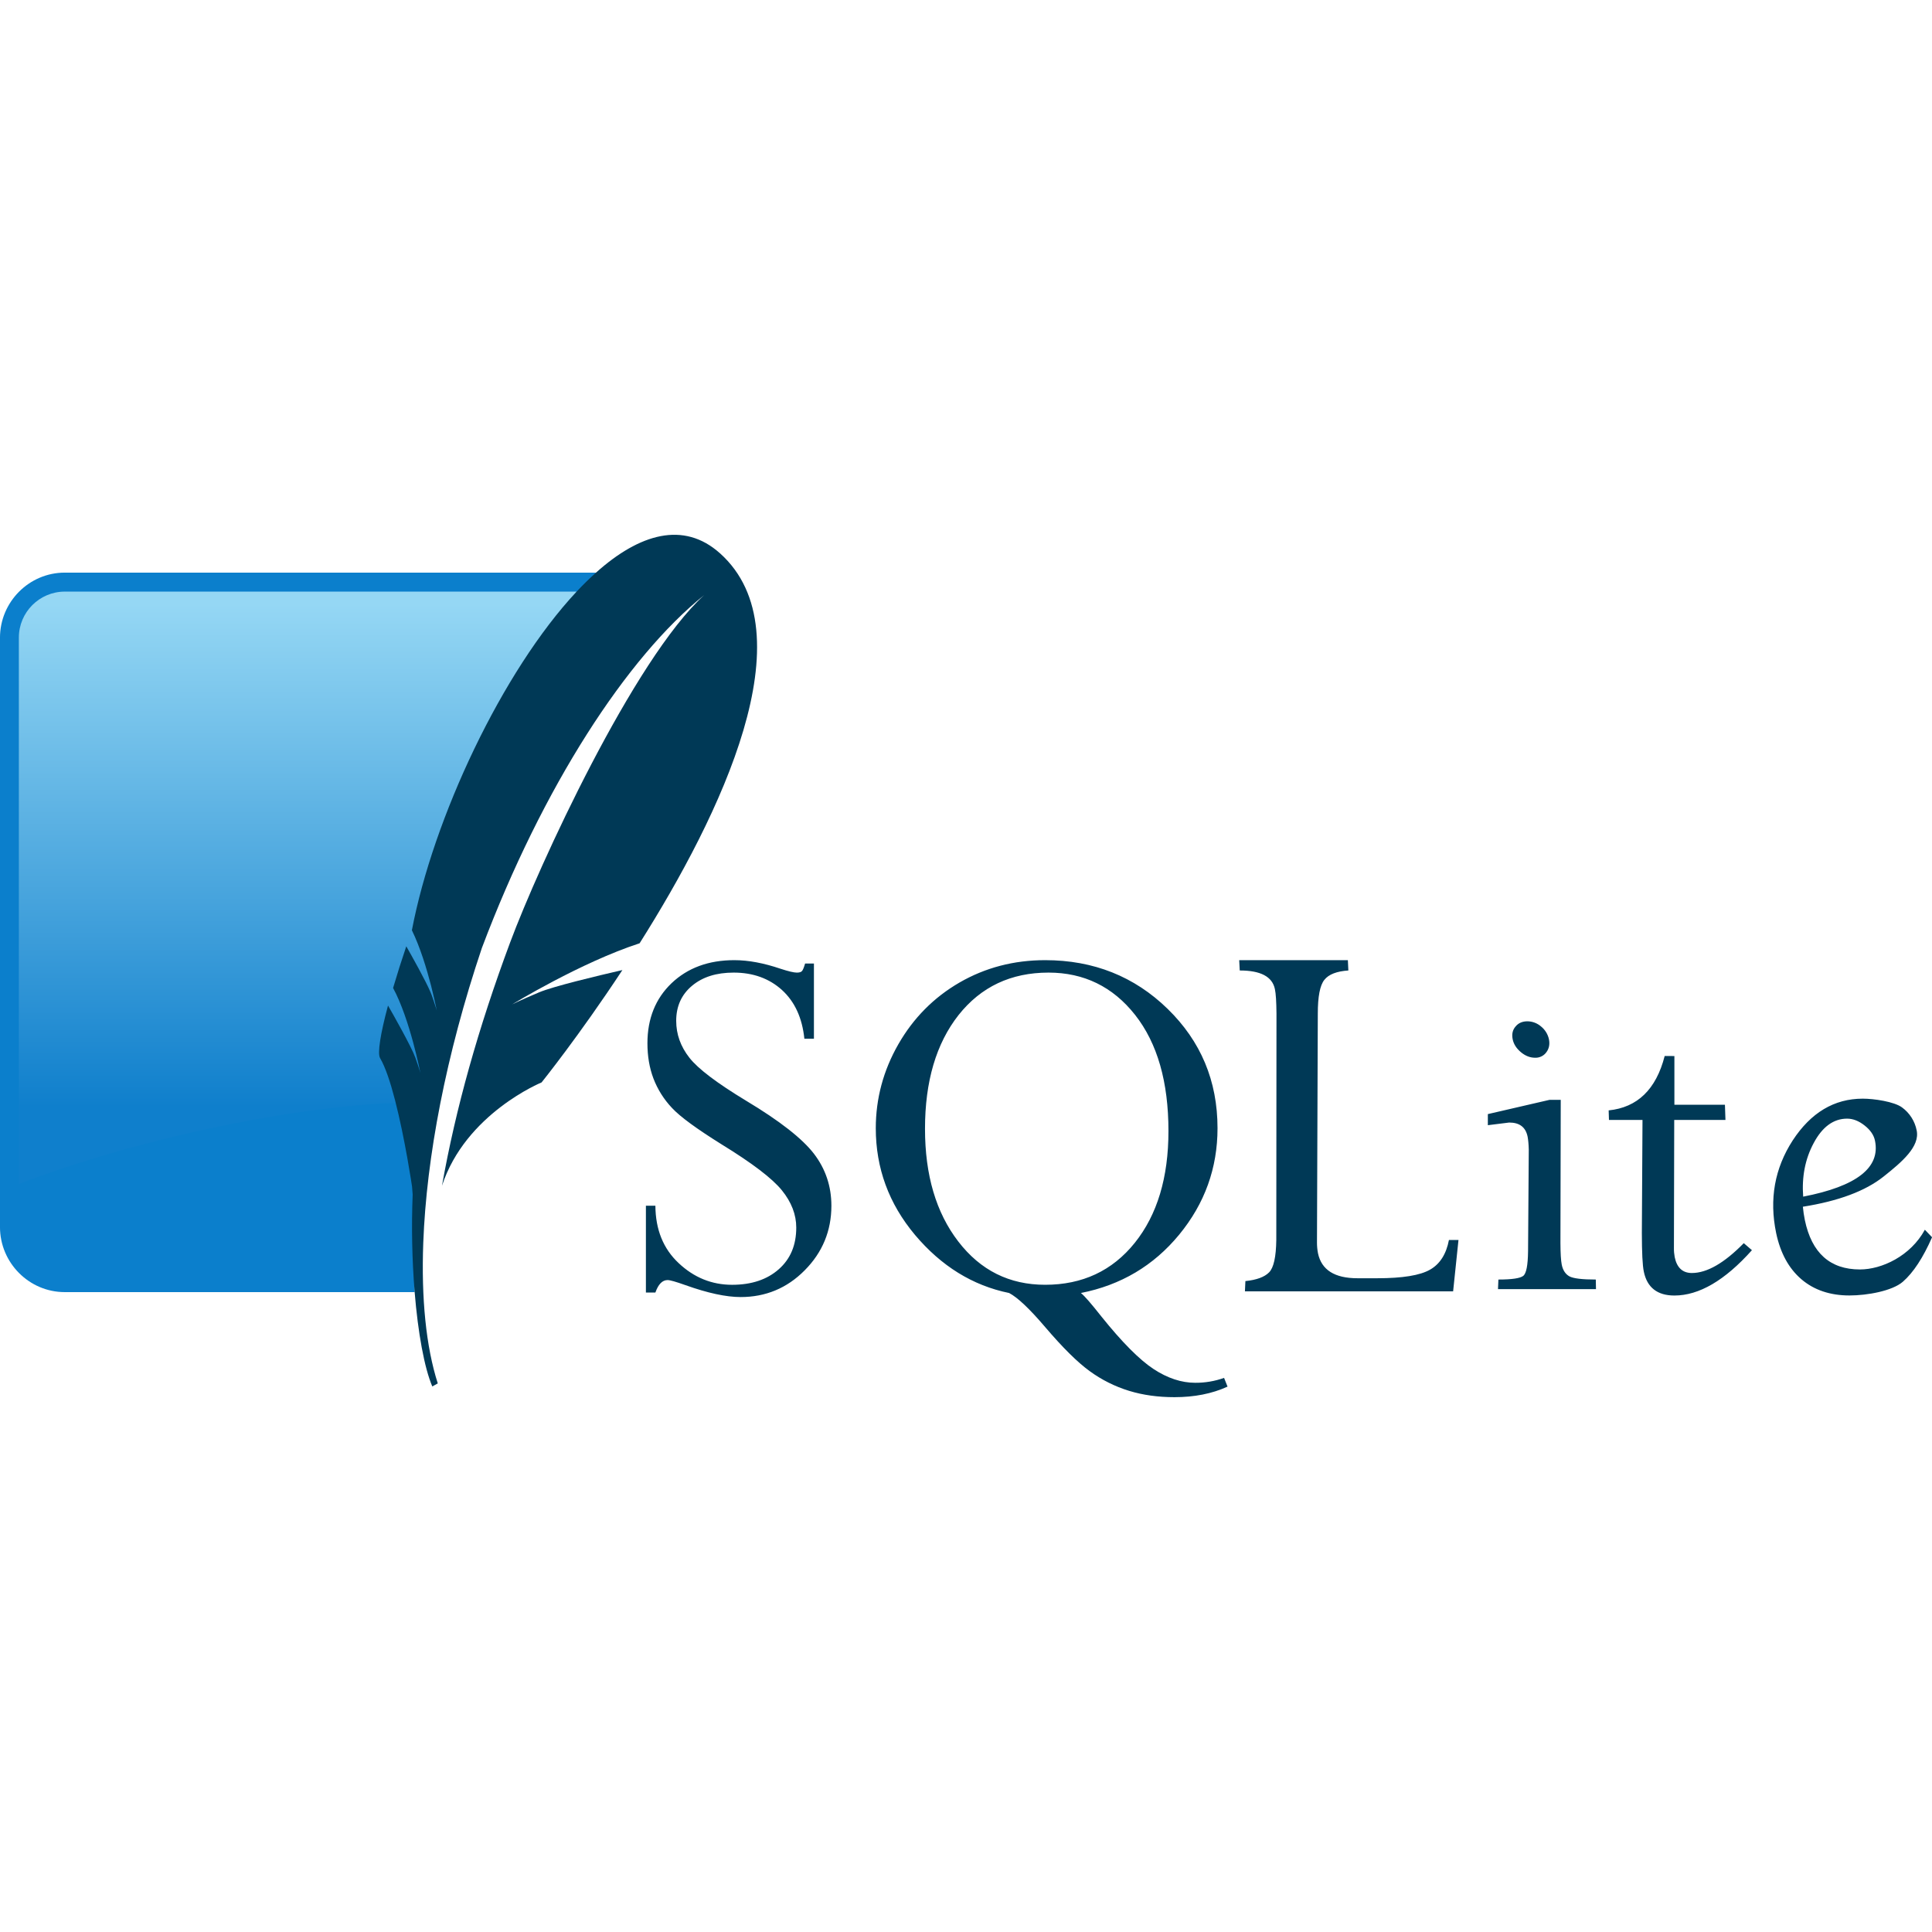
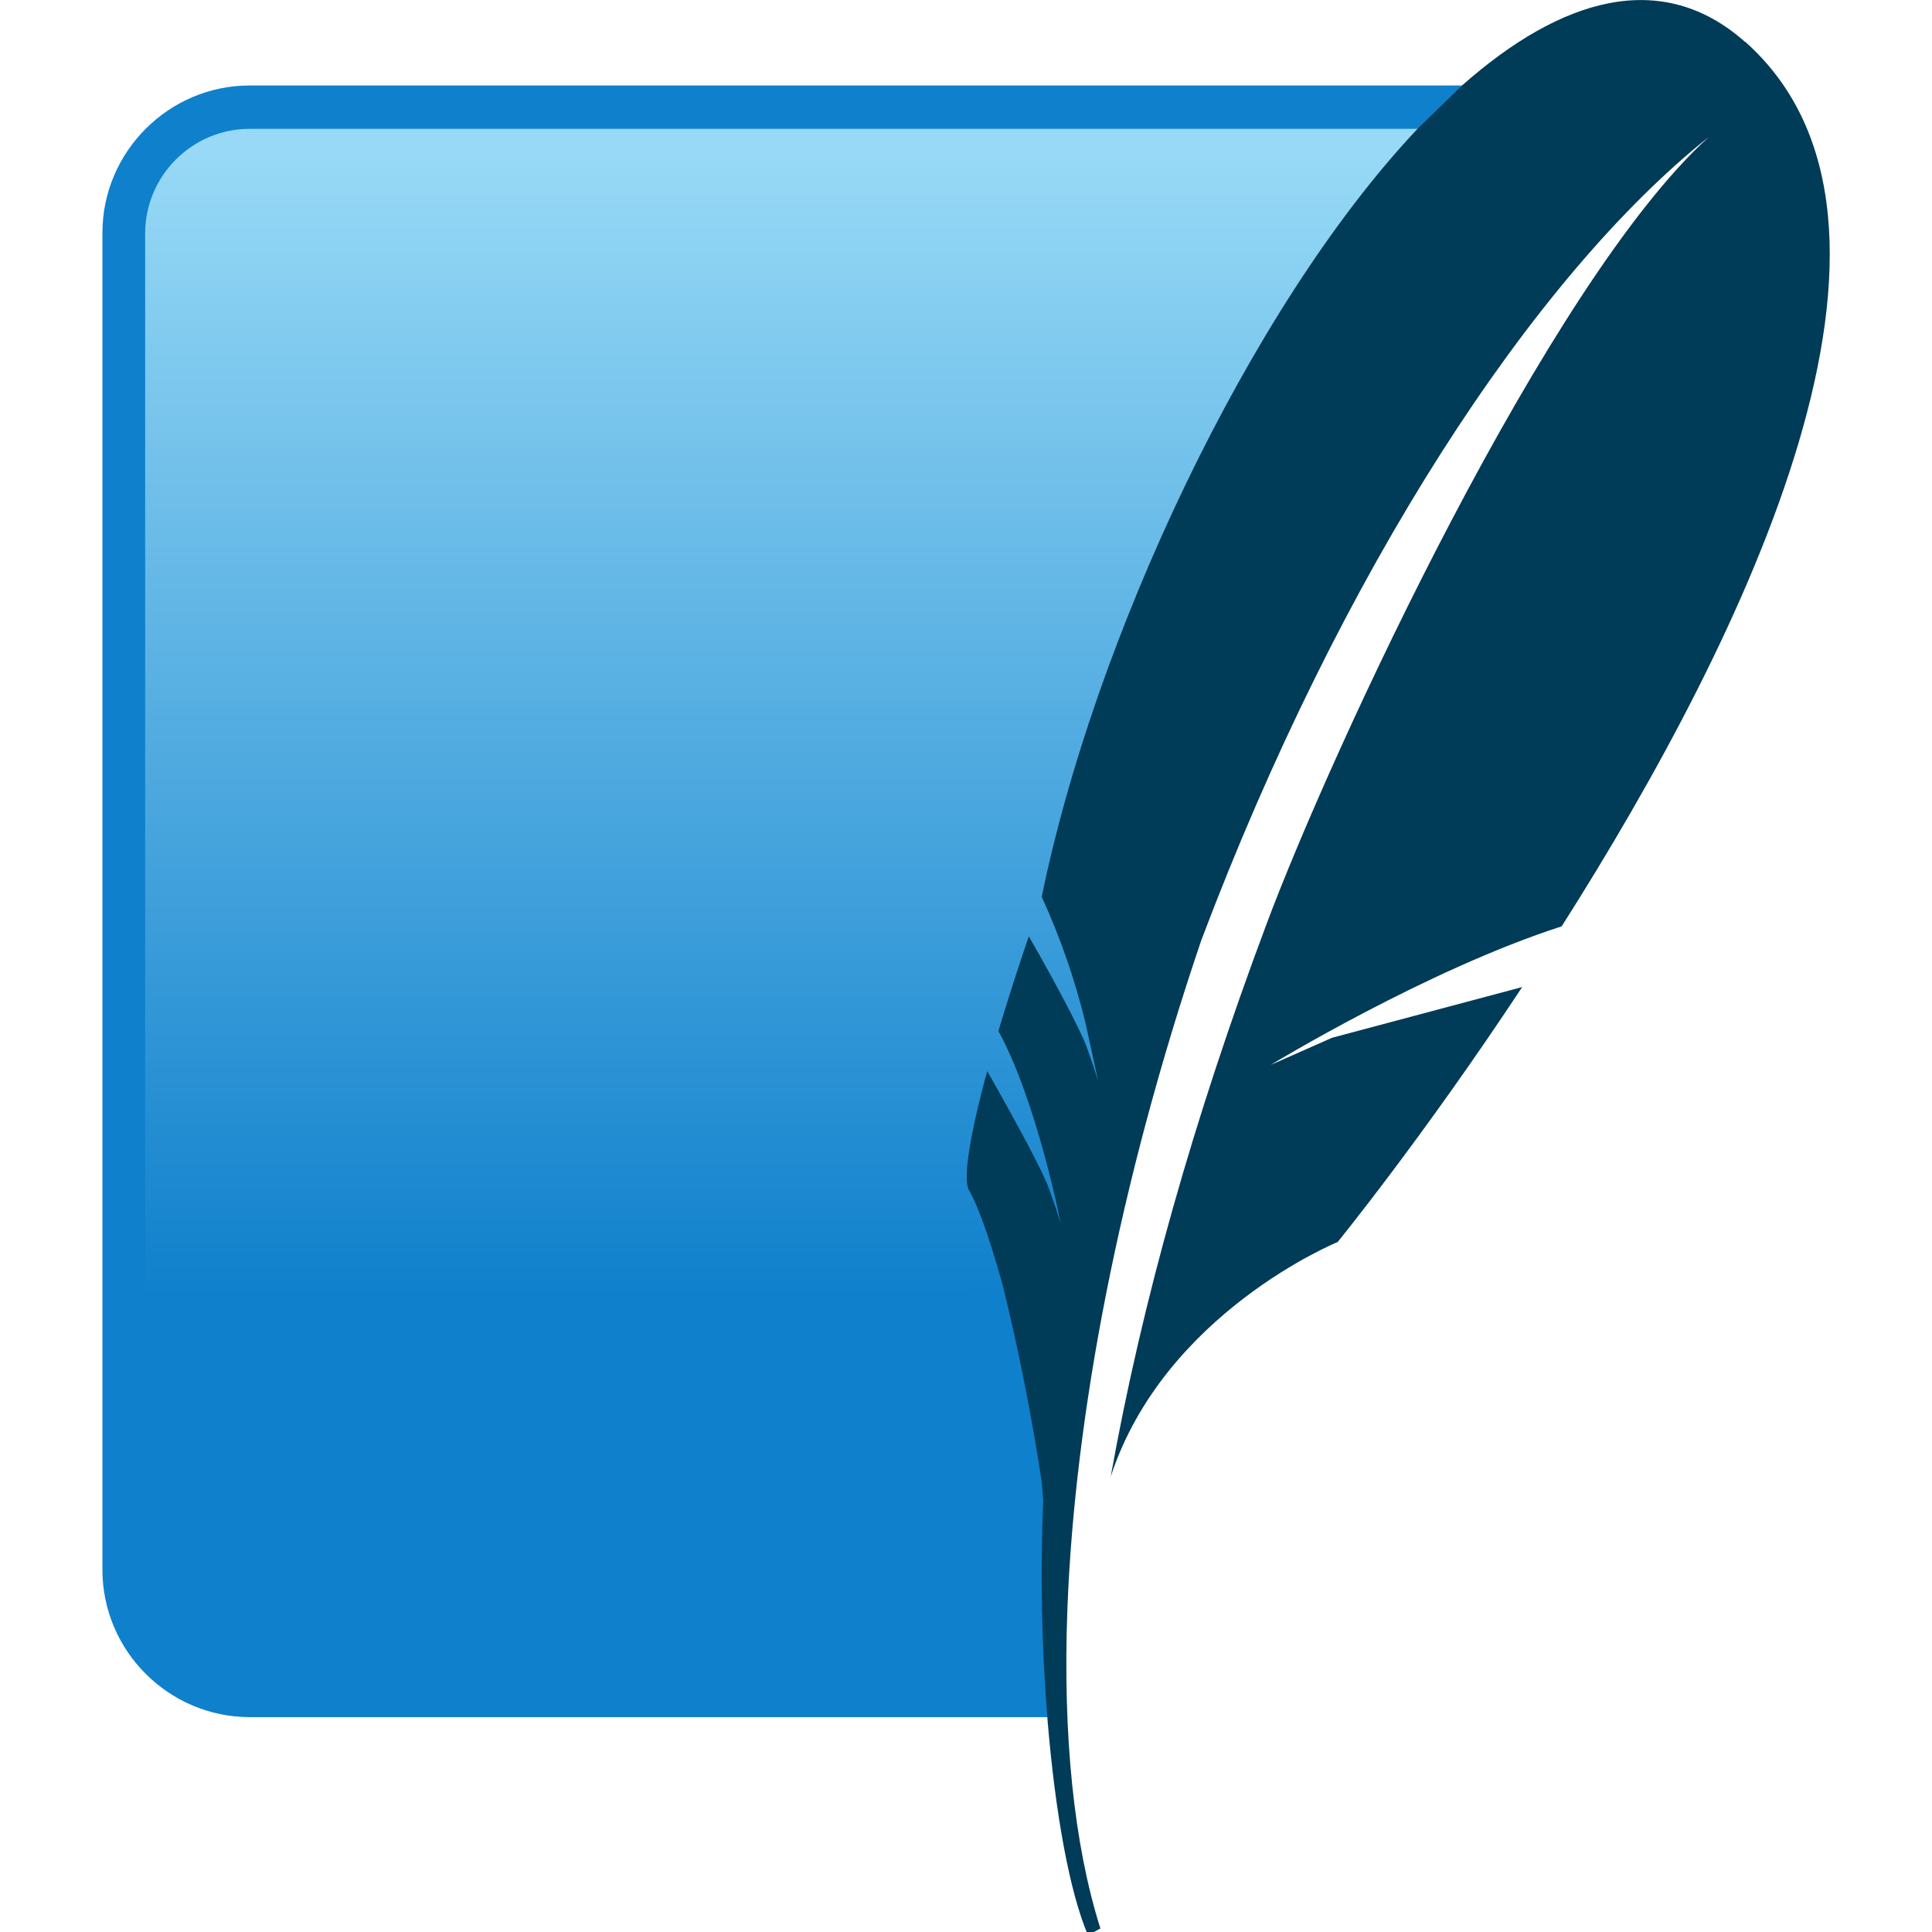
- <svg xmlns="http://www.w3.org/2000/svg" width="32" height="32" viewBox="0 0 128 128">
+ <svg xmlns="http://www.w3.org/2000/svg" width="64" height="64" viewBox="0 0 6.554 6.555" preserveAspectRatio="xMidYMid">
  <defs>
-     <linearGradient id="deviconSqliteWordmark0" x1="-15.615" x2="-6.741" y1="-9.108" y2="-9.108" gradientTransform="matrix(0 4.0868 -4.0632 0 -14.448 103.81)" gradientUnits="userSpaceOnUse">
-       <stop offset="0" stop-color="#95d7f4" />
-       <stop offset=".92" stop-color="#0f7fcc" />
-       <stop offset="1" stop-color="#0f7fcc" />
+     <linearGradient x1="2.983" y1=".53" x2="2.983" y2="4.744" id="A" gradientUnits="userSpaceOnUse">
+       <stop stop-color="#97d9f6" offset="0%" />
+       <stop stop-color="#0f80cc" offset="92.024%" />
+       <stop stop-color="#0f80cc" offset="100%" />
    </linearGradient>
  </defs>
-   <path fill="#003956" d="M48.648 63.613c-1.703 0-3.09.512-4.156 1.527c-1.063 1.016-1.598 2.348-1.598 3.98c0 .845.129 1.618.395 2.325a5.9 5.9 0 0 0 1.23 1.957c.55.594 1.656 1.395 3.3 2.422c2.024 1.242 3.345 2.25 3.981 3.035s.954 1.61.954 2.469c0 1.148-.375 2.07-1.153 2.758c-.773.687-1.808 1.035-3.097 1.035c-1.352 0-2.532-.484-3.543-1.438c-1.016-.953-1.528-2.214-1.54-3.8h-.628v5.75h.628c.192-.547.461-.825.809-.825c.168 0 .559.114 1.172.332c1.488.532 2.707.793 3.668.793c1.652 0 3.07-.586 4.242-1.77c1.176-1.183 1.77-2.612 1.77-4.28c0-1.293-.391-2.446-1.157-3.446c-.773-1.004-2.265-2.175-4.5-3.515c-1.921-1.164-3.171-2.106-3.75-2.844s-.875-1.55-.875-2.445c0-.973.356-1.746 1.055-2.328c.695-.579 1.606-.868 2.754-.868c1.281 0 2.356.387 3.203 1.157c.848.777 1.336 1.847 1.48 3.226h.633v-4.984h-.585c-.075.258-.141.418-.2.492c-.062.074-.172.11-.347.11c-.2 0-.563-.087-1.078-.255c-1.106-.375-2.125-.57-3.067-.57m20.598 0c-2.078 0-3.965.496-5.672 1.48q-2.56 1.482-4.058 4.094q-1.491 2.607-1.493 5.559c0 2.644.864 5.004 2.598 7.07c1.742 2.067 3.82 3.356 6.234 3.848c.555.289 1.348 1.035 2.383 2.25c1.16 1.36 2.149 2.344 2.961 2.93a8.8 8.8 0 0 0 2.61 1.304c.921.282 1.921.418 3.003.418c1.309 0 2.485-.226 3.516-.699l-.23-.578a5.6 5.6 0 0 1-1.915.324c-.91 0-1.835-.305-2.761-.914s-2.086-1.773-3.461-3.488c-.649-.824-1.098-1.344-1.348-1.547c2.64-.52 4.817-1.805 6.512-3.867s2.539-4.414 2.539-7.051c0-3.133-1.106-5.762-3.305-7.906s-4.906-3.227-8.113-3.227m12.855 0l.035.684c1.383 0 2.156.406 2.328 1.23c.067.297.098.844.106 1.625l-.012 15c-.016 1.121-.172 1.836-.477 2.145c-.304.308-.824.503-1.57.578l-.031.68h13.793l.355-3.403h-.632c-.176.926-.59 1.59-1.25 1.965c-.657.379-1.82.57-3.5.57h-1.309q-2.27.001-2.617-1.656a3.7 3.7 0 0 1-.067-.715l.055-15.164c0-1.117.14-1.867.434-2.234c.289-.367.824-.57 1.59-.621l-.032-.684zm-12.633.824c2.34 0 4.258.93 5.734 2.801c1.48 1.879 2.211 4.445 2.211 7.695q.001 4.623-2.23 7.407c-1.489 1.855-3.473 2.78-5.938 2.78c-2.367 0-4.285-.952-5.758-2.87c-1.472-1.914-2.203-4.399-2.203-7.461q-.002-4.712 2.223-7.54q2.228-2.811 5.961-2.812m31.723 3.227q-.5.002-.781.344c-.2.23-.258.507-.192.843c.067.332.254.614.547.86c.285.238.602.367.938.367a.88.88 0 0 0 .75-.367c.18-.246.234-.528.168-.86a1.5 1.5 0 0 0-.52-.843a1.4 1.4 0 0 0-.91-.344m9.098 2.3c-.567 2.212-1.809 3.41-3.711 3.602l.02.633h2.222l-.043 7.496c.004 1.281.04 2.133.133 2.567c.219 1.039.894 1.57 2.023 1.57q2.451.001 5.137-3.004l-.54-.465q-1.937 1.976-3.437 1.977q-.925 0-1.14-1.055a3 3 0 0 1-.051-.602l.02-8.484h3.394l-.035-1.008h-3.348v-3.226zm13.125 2.825c-1.899 0-3.442.93-4.645 2.77c-1.191 1.843-1.562 3.886-1.094 6.136c.278 1.316.829 2.336 1.672 3.059c.84.718 1.91 1.074 3.184 1.074c1.187 0 2.84-.301 3.539-.91c.695-.606 1.34-1.594 1.934-2.946l-.477-.5c-.95 1.75-2.86 2.633-4.3 2.633c-1.985 0-3.196-1.094-3.65-3.265a8 8 0 0 1-.132-.891q3.542-.561 5.348-2c1.21-.961 2.418-1.984 2.191-3.059a2.47 2.47 0 0 0-.973-1.523c-.515-.379-1.851-.578-2.597-.578m-20.75.078l-4.09.945v.735l1.414-.176c.688 0 1.09.308 1.219.93c.039.21.07.5.078.867l-.047 6.73c-.012.926-.113 1.469-.32 1.633q-.31.241-1.645.242l-.027.637h6.492l-.012-.637c-.898 0-1.484-.07-1.746-.21c-.254-.141-.433-.391-.511-.778c-.055-.277-.082-.758-.086-1.422l.02-9.496zm19.71 1.246c.395 0 .778.152 1.16.453c.384.3.614.64.688 1.004c.371 1.785-1.207 3.023-4.757 3.711c-.098-1.305.125-2.488.699-3.555c.57-1.07 1.312-1.613 2.21-1.613" />
-   <path fill="#0b7fcc" d="M39.492 37.938H4.289c-2.36 0-4.29 1.941-4.29 4.313v39.043c0 2.37 1.93 4.312 4.29 4.312h23.184c-.262-11.602 3.676-34.117 12.02-47.672z" />
-   <path fill="url(#deviconSqliteWordmark0)" d="M38.207 39.195H4.289a3.05 3.05 0 0 0-3.04 3.055v36.195c7.685-2.965 19.212-5.528 27.185-5.406c1.605-8.43 6.312-24.942 9.773-33.849z" />
-   <path fill="#003956" d="M47.699 36.656c-2.41-2.16-5.332-1.293-8.207 1.277q-.646.577-1.285 1.258c-4.926 5.262-9.5 15-10.918 22.441c.55 1.125.984 2.566 1.27 3.668a41 41 0 0 1 .382 1.656s-.047-.172-.226-.699l-.122-.348a2 2 0 0 0-.074-.183c-.32-.754-1.21-2.34-1.601-3.031a71 71 0 0 0-.875 2.761c1.125 2.078 1.812 5.645 1.812 5.645s-.055-.234-.34-1.035c-.254-.715-1.507-2.926-1.808-3.446c-.508 1.891-.707 3.164-.528 3.477c.356.602.696 1.637.993 2.79c.668 2.585 1.128 5.73 1.128 5.73l.04.53a54 54 0 0 0 .132 6.462c.22 2.691.64 5.004 1.168 6.246l.364-.2c-.782-2.44-1.098-5.64-.961-9.327c.21-5.637 1.5-12.438 3.882-19.52c4.032-10.7 9.614-19.281 14.727-23.38c-4.66 4.235-10.965 17.935-12.855 23.013c-2.113 5.675-3.609 11.008-4.515 16.12c1.562-4.789 6.598-6.847 6.598-6.847s2.468-3.063 5.355-7.445c-1.727.398-4.57 1.078-5.52 1.476c-1.406.594-1.78.797-1.78.797s4.546-2.781 8.44-4.047c5.364-8.492 11.208-20.559 5.325-25.84" />
+   <path d="M4.96.29H.847c-.276 0-.5.226-.5.5v4.536c0 .276.226.5.5.5h2.71c-.03-1.348.43-3.964 1.404-5.54z" fill="#0f80cc" />
+   <path d="M4.81.437H.847c-.196 0-.355.16-.355.355v4.205c.898-.345 2.245-.642 3.177-.628A28.93 28.93 0 0 1 4.811.437z" fill="url(#A)" />
+   <path d="M5.92.142c-.282-.25-.623-.15-.96.148l-.15.146c-.576.61-1.1 1.742-1.276 2.607a2.38 2.38 0 0 1 .148.426l.022.1.022.102s-.005-.02-.026-.08l-.014-.04a.461.461 0 0 0-.009-.022c-.038-.087-.14-.272-.187-.352a8.789 8.789 0 0 0-.103.321c.132.242.212.656.212.656s-.007-.027-.04-.12c-.03-.083-.176-.34-.21-.4-.06.22-.083.368-.062.404.04.07.08.2.115.324a7.52 7.52 0 0 1 .132.666l.005.062a6.11 6.11 0 0 0 .015.75c.026.313.075.582.137.726l.042-.023c-.09-.284-.128-.655-.112-1.084.025-.655.175-1.445.454-2.268C4.548 1.938 5.2.94 5.798.464c-.545.492-1.282 2.084-1.502 2.673-.247.66-.422 1.28-.528 1.873.182-.556.77-.796.77-.796s.29-.356.626-.865l-.645.172-.208.092s.53-.323.987-.47c.627-.987 1.31-2.39.622-3.002" fill="#003b57" />
</svg>
